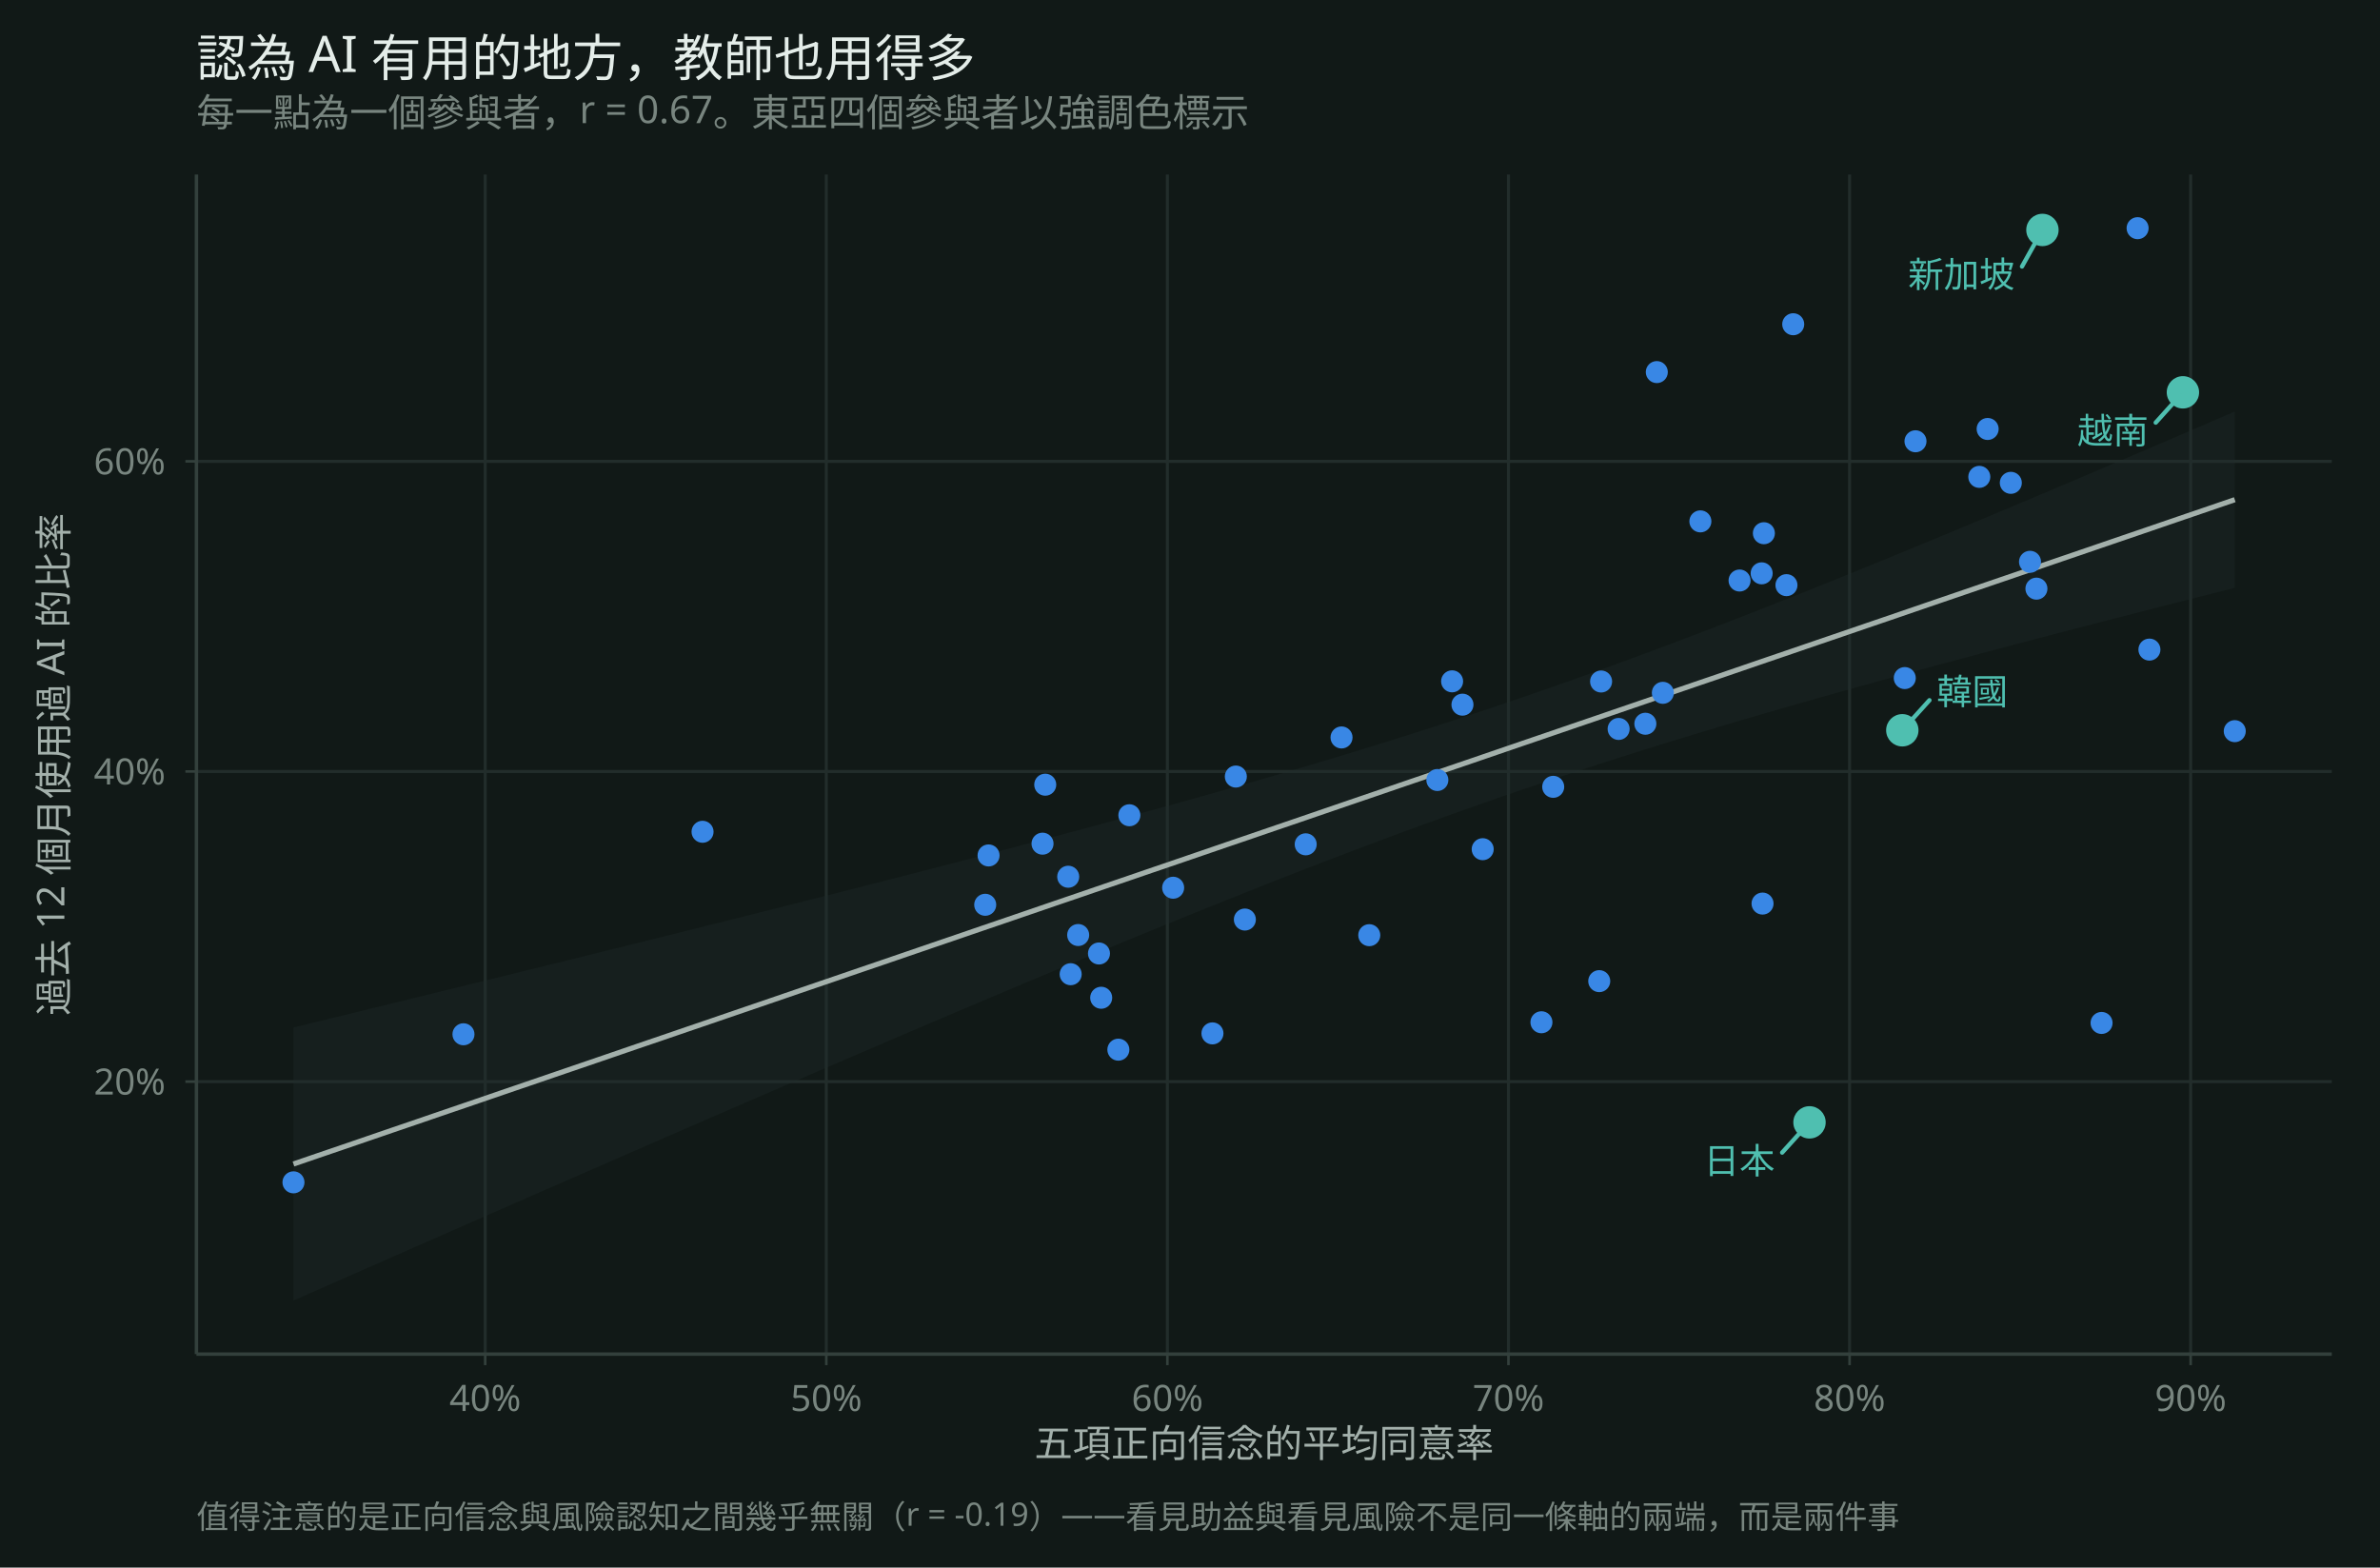
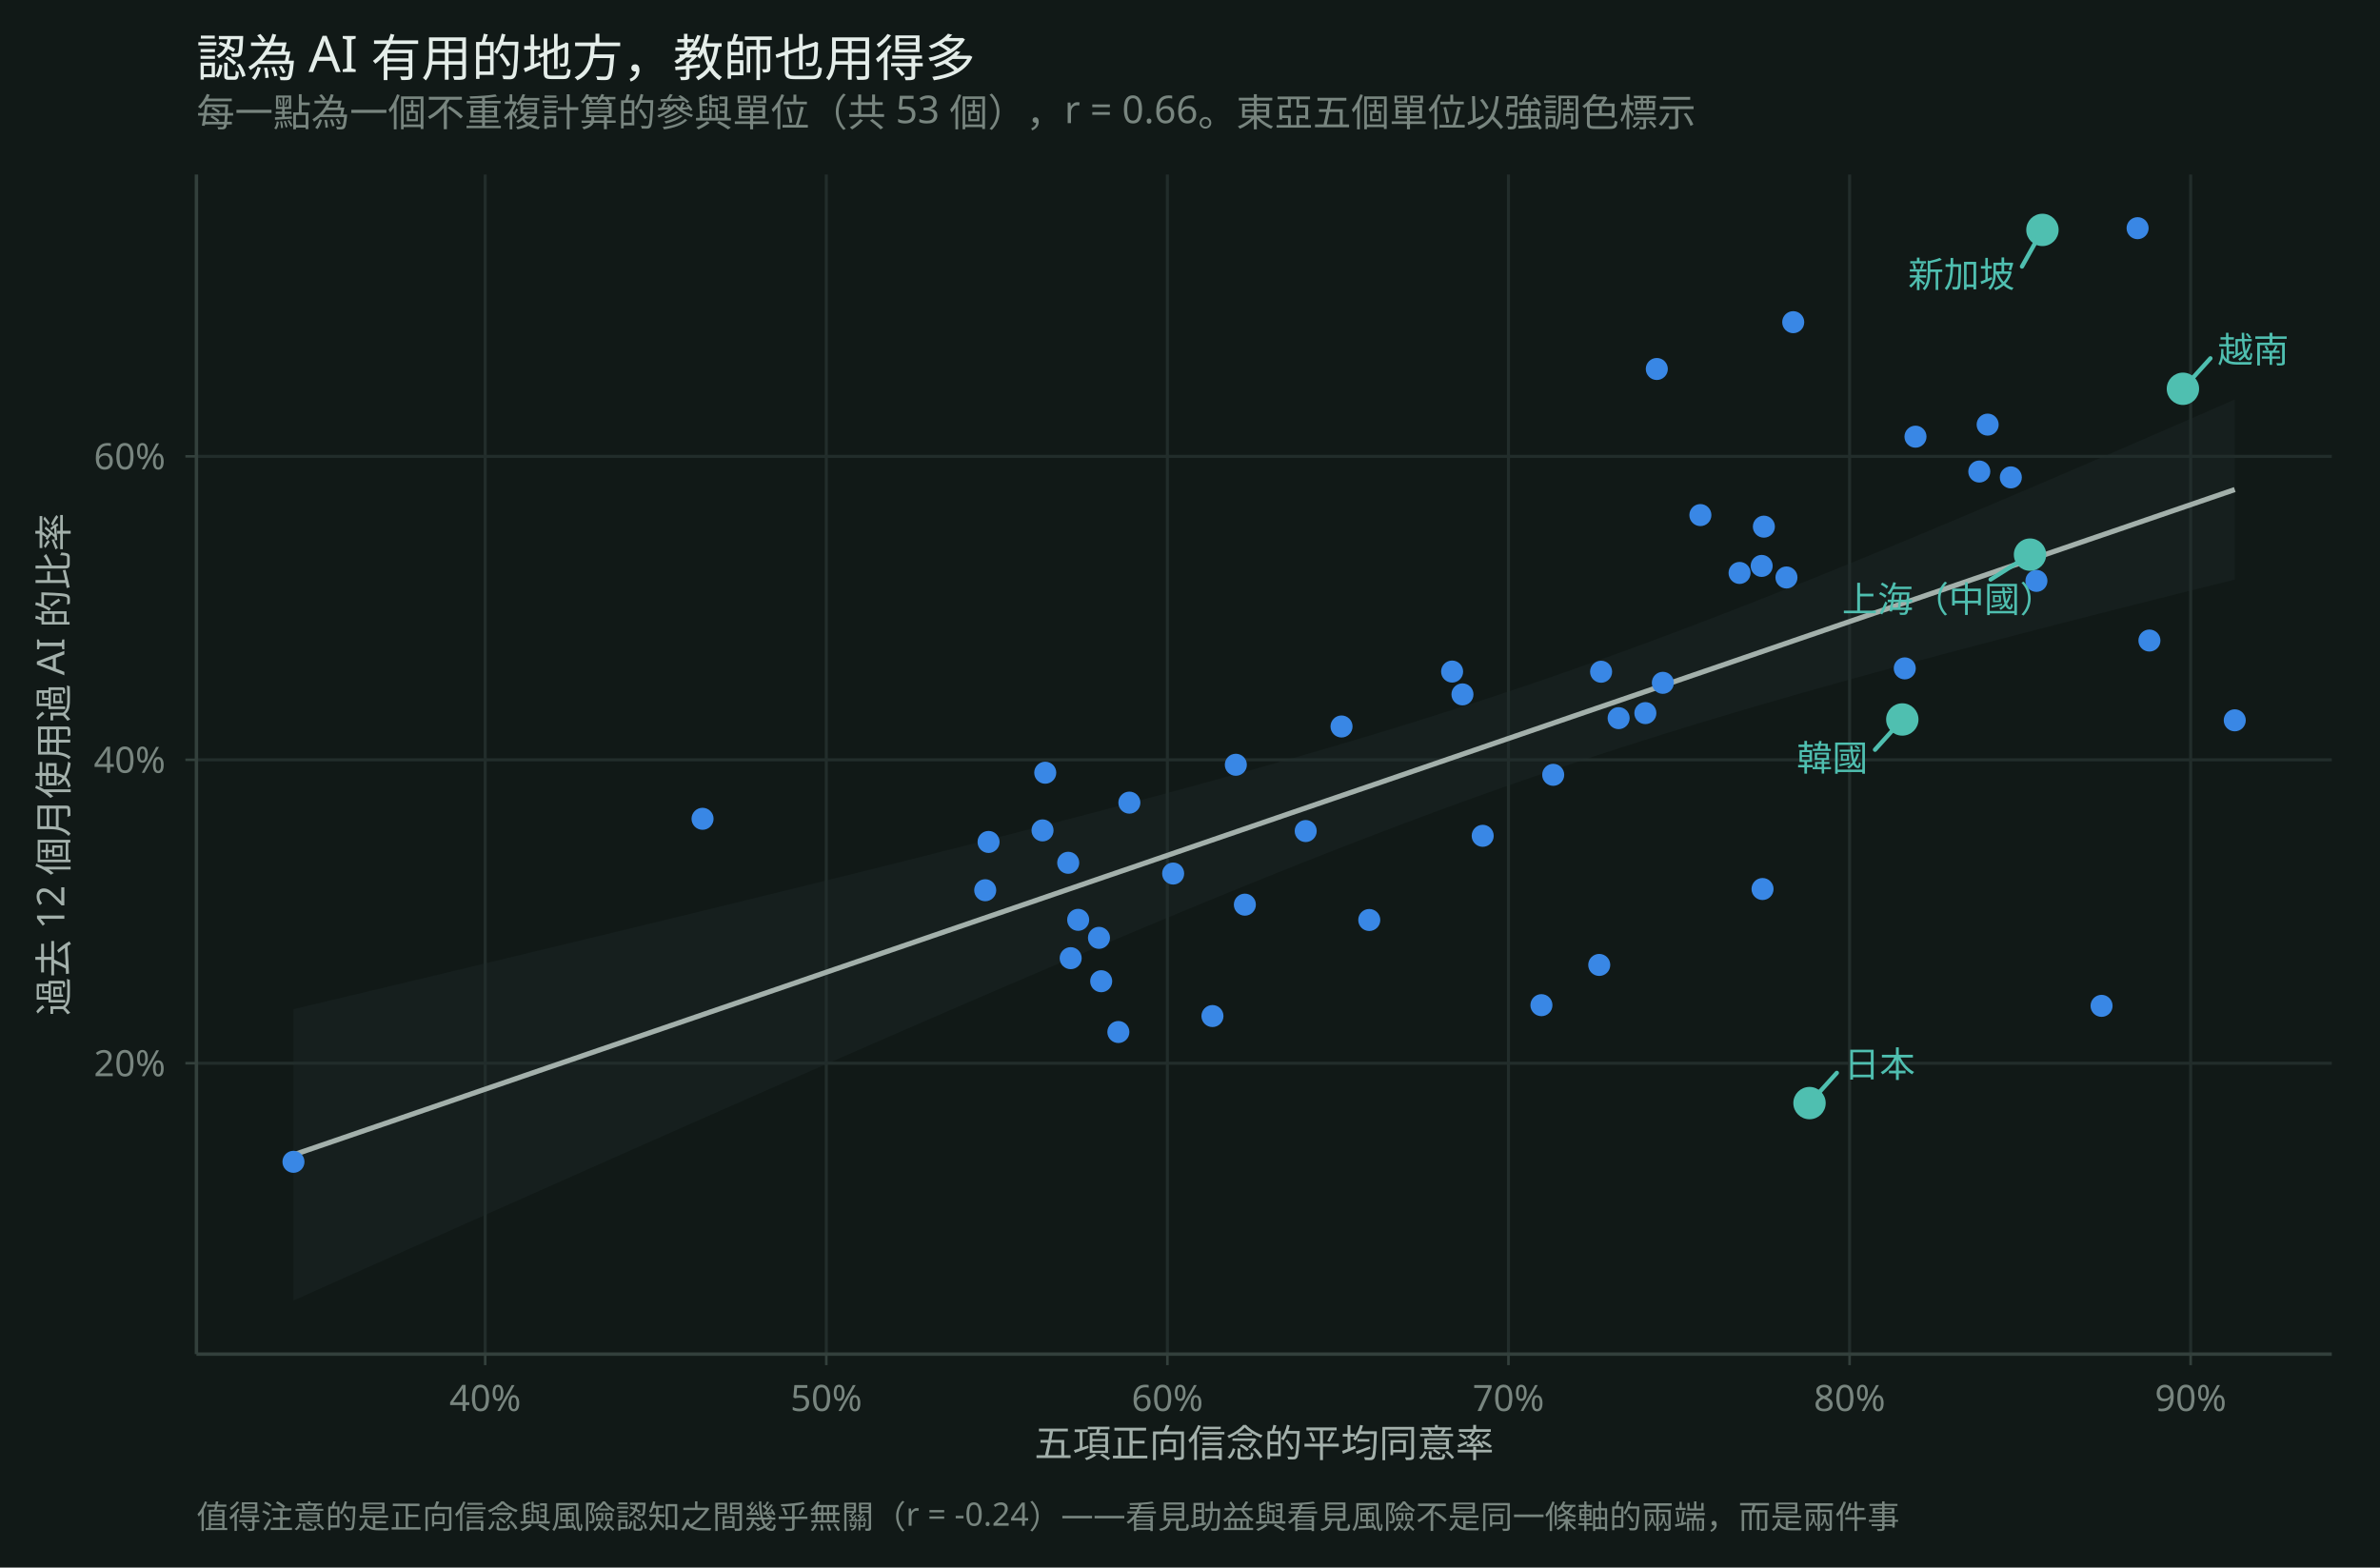
<svg xmlns="http://www.w3.org/2000/svg" width="590.40pt" height="388.80pt" viewBox="0 0 590.40 388.80">
  <g class="svglite">
    <defs>
      <style type="text/css">
    .svglite line, .svglite polyline, .svglite polygon, .svglite path, .svglite rect, .svglite circle {
      fill: none;
      stroke: #000000;
      stroke-linecap: round;
      stroke-linejoin: round;
      stroke-miterlimit: 10.00;
    }
    .svglite text {
      white-space: pre;
    }
    .svglite g.glyphgroup path {
      fill: inherit;
      stroke: none;
    }
  </style>
    </defs>
    <rect width="100%" height="100%" style="stroke: none; fill: #111917;" />
    <defs>
      <clipPath id="cpMC4wMHw1OTAuNDB8MC4wMHwzODguODA=">
        <rect x="0.00" y="0.00" width="590.40" height="388.80" />
      </clipPath>
    </defs>
    <g clip-path="url(#cpMC4wMHw1OTAuNDB8MC4wMHwzODguODA=)">
      <rect x="0" y="0.00" width="590.40" height="388.80" style="stroke-width: 1.07; stroke: none; fill: #111917;" />
    </g>
    <defs>
      <clipPath id="cpNDguNzN8NTc4LjQ0fDQzLjMwfDMzNS45MA==">
        <rect x="48.73" y="43.30" width="529.72" height="292.59" />
      </clipPath>
    </defs>
    <g clip-path="url(#cpNDguNzN8NTc4LjQ0fDQzLjMwfDMzNS45MA==)">
      <rect x="48.73" y="43.30" width="529.72" height="292.59" style="stroke-width: 1.07; stroke: none; fill: #111917;" />
-       <polyline points="48.73,268.30 578.44,268.30 " style="stroke-width: 0.75; stroke: #222D2B; stroke-linecap: butt;" />
-       <polyline points="48.73,191.37 578.44,191.37 " style="stroke-width: 0.75; stroke: #222D2B; stroke-linecap: butt;" />
-       <polyline points="48.73,114.44 578.44,114.44 " style="stroke-width: 0.75; stroke: #222D2B; stroke-linecap: butt;" />
+       <polyline points="48.73,263.74 578.44,263.74 " style="stroke-width: 0.75; stroke: #222D2B; stroke-linecap: butt;" />
+       <polyline points="48.73,188.47 578.44,188.47 " style="stroke-width: 0.75; stroke: #222D2B; stroke-linecap: butt;" />
+       <polyline points="48.73,113.20 578.44,113.20 " style="stroke-width: 0.75; stroke: #222D2B; stroke-linecap: butt;" />
      <polyline points="120.36,335.90 120.36,43.30 " style="stroke-width: 0.75; stroke: #222D2B; stroke-linecap: butt;" />
      <polyline points="204.98,335.90 204.98,43.30 " style="stroke-width: 0.75; stroke: #222D2B; stroke-linecap: butt;" />
      <polyline points="289.59,335.90 289.59,43.30 " style="stroke-width: 0.75; stroke: #222D2B; stroke-linecap: butt;" />
      <polyline points="374.20,335.90 374.20,43.30 " style="stroke-width: 0.75; stroke: #222D2B; stroke-linecap: butt;" />
      <polyline points="458.82,335.90 458.82,43.30 " style="stroke-width: 0.75; stroke: #222D2B; stroke-linecap: butt;" />
      <polyline points="543.43,335.90 543.43,43.30 " style="stroke-width: 0.75; stroke: #222D2B; stroke-linecap: butt;" />
-       <polygon points="72.80,254.88 78.90,253.39 85.00,251.91 91.09,250.42 97.19,248.93 103.28,247.44 109.38,245.94 115.47,244.45 121.57,242.95 127.67,241.45 133.76,239.95 139.86,238.45 145.95,236.94 152.05,235.43 158.14,233.92 164.24,232.41 170.34,230.89 176.43,229.36 182.53,227.84 188.62,226.31 194.72,224.77 200.81,223.23 206.91,221.69 213.01,220.14 219.10,218.58 225.20,217.02 231.29,215.45 237.39,213.87 243.48,212.28 249.58,210.68 255.68,209.08 261.77,207.46 267.87,205.83 273.96,204.19 280.06,202.54 286.15,200.87 292.25,199.18 298.35,197.48 304.44,195.76 310.54,194.02 316.63,192.25 322.73,190.46 328.82,188.64 334.92,186.80 341.02,184.93 347.11,183.03 353.21,181.09 359.30,179.12 365.40,177.12 371.49,175.08 377.59,173.01 383.69,170.90 389.78,168.76 395.88,166.58 401.97,164.36 408.07,162.12 414.16,159.84 420.26,157.53 426.36,155.19 432.45,152.83 438.55,150.44 444.64,148.03 450.74,145.59 456.84,143.14 462.93,140.66 469.03,138.17 475.12,135.66 481.22,133.14 487.31,130.61 493.41,128.06 499.51,125.50 505.60,122.93 511.70,120.35 517.79,117.77 523.89,115.17 529.98,112.57 536.08,109.96 542.18,107.34 548.27,104.72 554.37,102.09 554.37,145.82 548.27,147.36 542.18,148.91 536.08,150.46 529.98,152.03 523.89,153.59 517.79,155.17 511.70,156.75 505.60,158.35 499.51,159.95 493.41,161.56 487.31,163.19 481.22,164.82 475.12,166.47 469.03,168.14 462.93,169.82 456.84,171.52 450.74,173.24 444.64,174.97 438.55,176.73 432.45,178.51 426.36,180.32 420.26,182.16 414.16,184.02 408.07,185.91 401.97,187.84 395.88,189.79 389.78,191.79 383.69,193.81 377.59,195.88 371.49,197.97 365.40,200.11 359.30,202.28 353.21,204.48 347.11,206.72 341.02,208.99 334.92,211.29 328.82,213.62 322.73,215.97 316.63,218.35 310.54,220.76 304.44,223.19 298.35,225.64 292.25,228.11 286.15,230.59 280.06,233.09 273.96,235.61 267.87,238.14 261.77,240.69 255.68,243.24 249.58,245.81 243.48,248.38 237.39,250.97 231.29,253.56 225.20,256.16 219.10,258.77 213.01,261.39 206.91,264.01 200.81,266.63 194.72,269.27 188.62,271.90 182.53,274.54 176.43,277.19 170.34,279.84 164.24,282.49 158.14,285.15 152.05,287.81 145.95,290.47 139.86,293.14 133.76,295.80 127.67,298.47 121.57,301.15 115.47,303.82 109.38,306.50 103.28,309.18 97.19,311.86 91.09,314.54 85.00,317.22 78.90,319.91 72.80,322.60 " style="stroke-width: 0.00; stroke: none; stroke-linecap: butt; fill: #222D2B; fill-opacity: 0.35;" />
-       <polyline points="72.80,254.88 78.90,253.39 85.00,251.91 91.09,250.42 97.19,248.93 103.28,247.44 109.38,245.94 115.47,244.45 121.57,242.95 127.67,241.45 133.76,239.95 139.86,238.45 145.95,236.94 152.05,235.43 158.14,233.92 164.24,232.41 170.34,230.89 176.43,229.36 182.53,227.84 188.62,226.31 194.72,224.77 200.81,223.23 206.91,221.69 213.01,220.14 219.10,218.58 225.20,217.02 231.29,215.45 237.39,213.87 243.48,212.28 249.58,210.68 255.68,209.08 261.77,207.46 267.87,205.83 273.96,204.19 280.06,202.54 286.15,200.87 292.25,199.18 298.35,197.48 304.44,195.76 310.54,194.02 316.63,192.25 322.73,190.46 328.82,188.64 334.92,186.80 341.02,184.93 347.11,183.03 353.21,181.09 359.30,179.12 365.40,177.12 371.49,175.08 377.59,173.01 383.69,170.90 389.78,168.76 395.88,166.58 401.97,164.36 408.07,162.12 414.16,159.84 420.26,157.53 426.36,155.19 432.45,152.83 438.55,150.44 444.64,148.03 450.74,145.59 456.84,143.14 462.93,140.66 469.03,138.17 475.12,135.66 481.22,133.14 487.31,130.61 493.41,128.06 499.51,125.50 505.60,122.93 511.70,120.35 517.79,117.77 523.89,115.17 529.98,112.57 536.08,109.96 542.18,107.34 548.27,104.72 554.37,102.09 " style="stroke-width: 1.28; stroke: none; stroke-linecap: butt;" />
-       <polyline points="554.37,145.82 548.27,147.36 542.18,148.91 536.08,150.46 529.98,152.03 523.89,153.59 517.79,155.17 511.70,156.75 505.60,158.35 499.51,159.95 493.41,161.56 487.31,163.19 481.22,164.82 475.12,166.47 469.03,168.14 462.93,169.82 456.84,171.52 450.74,173.24 444.64,174.97 438.55,176.73 432.45,178.51 426.36,180.32 420.26,182.16 414.16,184.02 408.07,185.91 401.97,187.84 395.88,189.79 389.78,191.79 383.69,193.81 377.59,195.88 371.49,197.97 365.40,200.11 359.30,202.28 353.21,204.48 347.11,206.72 341.02,208.99 334.92,211.29 328.82,213.62 322.73,215.97 316.63,218.35 310.54,220.76 304.44,223.19 298.35,225.64 292.25,228.11 286.15,230.59 280.06,233.09 273.96,235.61 267.87,238.14 261.77,240.69 255.68,243.24 249.58,245.81 243.48,248.38 237.39,250.97 231.29,253.56 225.20,256.16 219.10,258.77 213.01,261.39 206.91,264.01 200.81,266.63 194.72,269.27 188.62,271.90 182.53,274.54 176.43,277.19 170.34,279.84 164.24,282.49 158.14,285.15 152.05,287.81 145.95,290.47 139.86,293.14 133.76,295.80 127.67,298.47 121.57,301.15 115.47,303.82 109.38,306.50 103.28,309.18 97.19,311.86 91.09,314.54 85.00,317.22 78.90,319.91 72.80,322.60 " style="stroke-width: 1.28; stroke: none; stroke-linecap: butt;" />
-       <polyline points="72.80,288.74 78.90,286.65 85.00,284.57 91.09,282.48 97.19,280.39 103.28,278.31 109.38,276.22 115.47,274.14 121.57,272.05 127.67,269.96 133.76,267.88 139.86,265.79 145.95,263.71 152.05,261.62 158.14,259.53 164.24,257.45 170.34,255.36 176.43,253.28 182.53,251.19 188.62,249.11 194.72,247.02 200.81,244.93 206.91,242.85 213.01,240.76 219.10,238.68 225.20,236.59 231.29,234.50 237.39,232.42 243.48,230.33 249.58,228.25 255.68,226.16 261.77,224.07 267.87,221.99 273.96,219.90 280.06,217.82 286.15,215.73 292.25,213.65 298.35,211.56 304.44,209.47 310.54,207.39 316.63,205.30 322.73,203.22 328.82,201.13 334.92,199.04 341.02,196.96 347.11,194.87 353.21,192.79 359.30,190.70 365.40,188.62 371.49,186.53 377.59,184.44 383.69,182.36 389.78,180.27 395.88,178.19 401.97,176.10 408.07,174.01 414.16,171.93 420.26,169.84 426.36,167.76 432.45,165.67 438.55,163.58 444.64,161.50 450.74,159.41 456.84,157.33 462.93,155.24 469.03,153.16 475.12,151.07 481.22,148.98 487.31,146.90 493.41,144.81 499.51,142.73 505.60,140.64 511.70,138.55 517.79,136.47 523.89,134.38 529.98,132.30 536.08,130.21 542.18,128.12 548.27,126.04 554.37,123.95 " style="stroke-width: 1.28; stroke: #A3B0AB; stroke-linecap: butt;" />
-       <circle cx="431.53" cy="144.00" r="2.38" style="stroke-width: 0.71; stroke: #3987E5; fill: #3987E5;" />
+       <polygon points="72.80,250.34 78.90,248.89 85.00,247.44 91.09,245.99 97.19,244.53 103.28,243.08 109.38,241.62 115.47,240.16 121.57,238.69 127.67,237.23 133.76,235.76 139.86,234.29 145.95,232.82 152.05,231.35 158.14,229.87 164.24,228.39 170.34,226.91 176.43,225.42 182.53,223.93 188.62,222.44 194.72,220.94 200.81,219.44 206.91,217.93 213.01,216.42 219.10,214.90 225.20,213.37 231.29,211.84 237.39,210.30 243.48,208.75 249.58,207.20 255.68,205.63 261.77,204.06 267.87,202.47 273.96,200.87 280.06,199.26 286.15,197.64 292.25,195.99 298.35,194.33 304.44,192.66 310.54,190.96 316.63,189.24 322.73,187.49 328.82,185.72 334.92,183.92 341.02,182.10 347.11,180.24 353.21,178.34 359.30,176.41 365.40,174.45 371.49,172.45 377.59,170.41 383.69,168.33 389.78,166.21 395.88,164.05 401.97,161.85 408.07,159.62 414.16,157.35 420.26,155.04 426.36,152.71 432.45,150.34 438.55,147.95 444.64,145.52 450.74,143.08 456.84,140.61 462.93,138.12 469.03,135.61 475.12,133.08 481.22,130.53 487.31,127.97 493.41,125.40 499.51,122.81 505.60,120.22 511.70,117.61 517.79,114.99 523.89,112.36 529.98,109.73 536.08,107.08 542.18,104.43 548.27,101.78 554.37,99.11 554.37,143.77 548.27,145.28 542.18,146.80 536.08,148.33 529.98,149.87 523.89,151.41 517.79,152.96 511.70,154.52 505.60,156.09 499.51,157.67 493.41,159.26 487.31,160.87 481.22,162.48 475.12,164.12 469.03,165.77 462.93,167.43 456.84,169.12 450.74,170.83 444.64,172.56 438.55,174.32 432.45,176.10 426.36,177.91 420.26,179.75 414.16,181.63 408.07,183.54 401.97,185.48 395.88,187.46 389.78,189.48 383.69,191.54 377.59,193.64 371.49,195.77 365.40,197.95 359.30,200.16 353.21,202.41 347.11,204.70 341.02,207.02 334.92,209.37 328.82,211.74 322.73,214.15 316.63,216.59 310.54,219.04 304.44,221.52 298.35,224.02 292.25,226.54 286.15,229.08 280.06,231.63 273.96,234.19 267.87,236.77 261.77,239.37 255.68,241.97 249.58,244.58 243.48,247.20 237.39,249.83 231.29,252.47 225.20,255.12 219.10,257.77 213.01,260.43 206.91,263.10 200.81,265.77 194.72,268.44 188.62,271.12 182.53,273.81 176.43,276.49 170.34,279.18 164.24,281.88 158.14,284.58 152.05,287.28 145.95,289.98 139.86,292.69 133.76,295.40 127.67,298.11 121.57,300.82 115.47,303.54 109.38,306.26 103.28,308.98 97.19,311.70 91.09,314.42 85.00,317.14 78.90,319.87 72.80,322.60 " style="stroke-width: 0.00; stroke: none; stroke-linecap: butt; fill: #222D2B; fill-opacity: 0.35;" />
+       <polyline points="72.80,250.34 78.90,248.89 85.00,247.44 91.09,245.99 97.19,244.53 103.28,243.08 109.38,241.62 115.47,240.16 121.57,238.69 127.67,237.23 133.76,235.76 139.86,234.29 145.95,232.82 152.05,231.35 158.14,229.87 164.24,228.39 170.34,226.91 176.43,225.42 182.53,223.93 188.62,222.44 194.72,220.94 200.81,219.44 206.91,217.93 213.01,216.42 219.10,214.90 225.20,213.37 231.29,211.84 237.39,210.30 243.48,208.75 249.58,207.20 255.68,205.63 261.77,204.06 267.87,202.47 273.96,200.87 280.06,199.26 286.15,197.64 292.25,195.99 298.35,194.33 304.44,192.66 310.54,190.96 316.63,189.24 322.73,187.49 328.82,185.72 334.92,183.92 341.02,182.10 347.11,180.24 353.21,178.34 359.30,176.41 365.40,174.45 371.49,172.45 377.59,170.41 383.69,168.33 389.78,166.21 395.88,164.05 401.97,161.85 408.07,159.62 414.16,157.35 420.26,155.04 426.36,152.71 432.45,150.34 438.55,147.95 444.64,145.52 450.74,143.08 456.84,140.61 462.93,138.12 469.03,135.61 475.12,133.08 481.22,130.53 487.31,127.97 493.41,125.40 499.51,122.81 505.60,120.22 511.70,117.61 517.79,114.99 523.89,112.36 529.98,109.73 536.08,107.08 542.18,104.43 548.27,101.78 554.37,99.11 " style="stroke-width: 1.28; stroke: none; stroke-linecap: butt;" />
+       <polyline points="554.37,143.77 548.27,145.28 542.18,146.80 536.08,148.33 529.98,149.87 523.89,151.41 517.79,152.96 511.70,154.52 505.60,156.09 499.51,157.67 493.41,159.26 487.31,160.87 481.22,162.48 475.12,164.12 469.03,165.77 462.93,167.43 456.84,169.12 450.74,170.83 444.64,172.56 438.55,174.32 432.45,176.10 426.36,177.91 420.26,179.75 414.16,181.63 408.07,183.54 401.97,185.48 395.88,187.46 389.78,189.48 383.69,191.54 377.59,193.64 371.49,195.77 365.40,197.95 359.30,200.16 353.21,202.41 347.11,204.70 341.02,207.02 334.92,209.37 328.82,211.74 322.73,214.15 316.63,216.59 310.54,219.04 304.44,221.52 298.35,224.02 292.25,226.54 286.15,229.08 280.06,231.63 273.96,234.19 267.87,236.77 261.77,239.37 255.68,241.97 249.58,244.58 243.48,247.20 237.39,249.83 231.29,252.47 225.20,255.12 219.10,257.77 213.01,260.43 206.91,263.10 200.81,265.77 194.72,268.44 188.62,271.12 182.53,273.81 176.43,276.49 170.34,279.18 164.24,281.88 158.14,284.58 152.05,287.28 145.95,289.98 139.86,292.69 133.76,295.40 127.67,298.11 121.57,300.82 115.47,303.54 109.38,306.26 103.28,308.98 97.19,311.70 91.09,314.42 85.00,317.14 78.90,319.87 72.80,322.60 " style="stroke-width: 1.28; stroke: none; stroke-linecap: butt;" />
+       <polyline points="72.80,286.47 78.90,284.38 85.00,282.29 91.09,280.20 97.19,278.12 103.28,276.03 109.38,273.94 115.47,271.85 121.57,269.76 127.67,267.67 133.76,265.58 139.86,263.49 145.95,261.40 152.05,259.31 158.14,257.23 164.24,255.14 170.34,253.05 176.43,250.96 182.53,248.87 188.62,246.78 194.72,244.69 200.81,242.60 206.91,240.51 213.01,238.42 219.10,236.34 225.20,234.25 231.29,232.16 237.39,230.07 243.48,227.98 249.58,225.89 255.68,223.80 261.77,221.71 267.87,219.62 273.96,217.53 280.06,215.45 286.15,213.36 292.25,211.27 298.35,209.18 304.44,207.09 310.54,205.00 316.63,202.91 322.73,200.82 328.82,198.73 334.92,196.64 341.02,194.56 347.11,192.47 353.21,190.38 359.30,188.29 365.40,186.20 371.49,184.11 377.59,182.02 383.69,179.93 389.78,177.84 395.88,175.75 401.97,173.67 408.07,171.58 414.16,169.49 420.26,167.40 426.36,165.31 432.45,163.22 438.55,161.13 444.64,159.04 450.74,156.95 456.84,154.86 462.93,152.78 469.03,150.69 475.12,148.60 481.22,146.51 487.31,144.42 493.41,142.33 499.51,140.24 505.60,138.15 511.70,136.06 517.79,133.97 523.89,131.89 529.98,129.80 536.08,127.71 542.18,125.62 548.27,123.53 554.37,121.44 " style="stroke-width: 1.28; stroke: #A3B0AB; stroke-linecap: butt;" />
+       <circle cx="431.53" cy="142.12" r="2.38" style="stroke-width: 0.71; stroke: #3987E5; fill: #3987E5;" />
      <circle cx="530.27" cy="56.60" r="2.38" style="stroke-width: 0.71; stroke: #3987E5; fill: #3987E5;" />
-       <circle cx="411.00" cy="92.30" r="2.38" style="stroke-width: 0.71; stroke: #3987E5; fill: #3987E5;" />
-       <circle cx="259.29" cy="194.65" r="2.38" style="stroke-width: 0.71; stroke: #3987E5; fill: #3987E5;" />
-       <circle cx="498.82" cy="119.77" r="2.38" style="stroke-width: 0.71; stroke: #3987E5; fill: #3987E5;" />
-       <circle cx="264.99" cy="217.48" r="2.38" style="stroke-width: 0.71; stroke: #3987E5; fill: #3987E5;" />
-       <circle cx="356.56" cy="193.49" r="2.38" style="stroke-width: 0.71; stroke: #3987E5; fill: #3987E5;" />
-       <circle cx="114.97" cy="256.56" r="2.38" style="stroke-width: 0.71; stroke: #3987E5; fill: #3987E5;" />
-       <circle cx="277.43" cy="260.38" r="2.38" style="stroke-width: 0.71; stroke: #3987E5; fill: #3987E5;" />
-       <circle cx="505.17" cy="146.02" r="2.38" style="stroke-width: 0.71; stroke: #3987E5; fill: #3987E5;" />
-       <circle cx="421.81" cy="129.33" r="2.38" style="stroke-width: 0.71; stroke: #3987E5; fill: #3987E5;" />
-       <circle cx="475.17" cy="109.46" r="2.38" style="stroke-width: 0.71; stroke: #3987E5; fill: #3987E5;" />
-       <circle cx="437.56" cy="132.27" r="2.38" style="stroke-width: 0.71; stroke: #3987E5; fill: #3987E5;" />
-       <circle cx="437.01" cy="142.22" r="2.38" style="stroke-width: 0.71; stroke: #3987E5; fill: #3987E5;" />
-       <circle cx="443.16" cy="145.15" r="2.38" style="stroke-width: 0.71; stroke: #3987E5; fill: #3987E5;" />
-       <circle cx="503.58" cy="139.36" r="2.38" style="stroke-width: 0.71; stroke: #3987E5; fill: #3987E5;" />
-       <circle cx="437.23" cy="224.14" r="2.38" style="stroke-width: 0.71; stroke: #3987E5; fill: #3987E5;" />
-       <circle cx="397.18" cy="169.05" r="2.38" style="stroke-width: 0.71; stroke: #3987E5; fill: #3987E5;" />
-       <circle cx="174.28" cy="206.33" r="2.38" style="stroke-width: 0.71; stroke: #3987E5; fill: #3987E5;" />
-       <circle cx="258.62" cy="209.28" r="2.38" style="stroke-width: 0.71; stroke: #3987E5; fill: #3987E5;" />
-       <circle cx="367.81" cy="210.65" r="2.38" style="stroke-width: 0.71; stroke: #3987E5; fill: #3987E5;" />
-       <circle cx="265.60" cy="241.66" r="2.38" style="stroke-width: 0.71; stroke: #3987E5; fill: #3987E5;" />
-       <circle cx="72.80" cy="293.29" r="2.38" style="stroke-width: 0.71; stroke: #3987E5; fill: #3987E5;" />
-       <circle cx="291.02" cy="220.21" r="2.38" style="stroke-width: 0.71; stroke: #3987E5; fill: #3987E5;" />
-       <circle cx="300.77" cy="256.34" r="2.38" style="stroke-width: 0.71; stroke: #3987E5; fill: #3987E5;" />
-       <circle cx="382.38" cy="253.58" r="2.38" style="stroke-width: 0.71; stroke: #3987E5; fill: #3987E5;" />
-       <circle cx="362.79" cy="174.80" r="2.38" style="stroke-width: 0.71; stroke: #3987E5; fill: #3987E5;" />
-       <circle cx="273.17" cy="247.50" r="2.38" style="stroke-width: 0.71; stroke: #3987E5; fill: #3987E5;" />
-       <circle cx="448.88" cy="278.41" r="3.66" style="stroke-width: 0.71; stroke: #4FBFB0; fill: #4FBFB0;" />
-       <circle cx="491.00" cy="118.29" r="2.38" style="stroke-width: 0.71; stroke: #3987E5; fill: #3987E5;" />
-       <circle cx="471.90" cy="181.15" r="3.66" style="stroke-width: 0.71; stroke: #4FBFB0; fill: #4FBFB0;" />
-       <circle cx="385.30" cy="195.18" r="2.38" style="stroke-width: 0.71; stroke: #3987E5; fill: #3987E5;" />
-       <circle cx="323.90" cy="209.44" r="2.38" style="stroke-width: 0.71; stroke: #3987E5; fill: #3987E5;" />
-       <circle cx="396.72" cy="243.38" r="2.38" style="stroke-width: 0.71; stroke: #3987E5; fill: #3987E5;" />
-       <circle cx="332.79" cy="182.93" r="2.38" style="stroke-width: 0.71; stroke: #3987E5; fill: #3987E5;" />
-       <circle cx="472.51" cy="168.20" r="2.38" style="stroke-width: 0.71; stroke: #3987E5; fill: #3987E5;" />
-       <circle cx="272.62" cy="236.52" r="2.38" style="stroke-width: 0.71; stroke: #3987E5; fill: #3987E5;" />
-       <circle cx="280.16" cy="202.23" r="2.38" style="stroke-width: 0.71; stroke: #3987E5; fill: #3987E5;" />
-       <circle cx="306.57" cy="192.63" r="2.38" style="stroke-width: 0.71; stroke: #3987E5; fill: #3987E5;" />
-       <circle cx="444.84" cy="80.43" r="2.38" style="stroke-width: 0.71; stroke: #3987E5; fill: #3987E5;" />
-       <circle cx="412.50" cy="171.86" r="2.38" style="stroke-width: 0.71; stroke: #3987E5; fill: #3987E5;" />
-       <circle cx="308.81" cy="228.10" r="2.38" style="stroke-width: 0.71; stroke: #3987E5; fill: #3987E5;" />
-       <circle cx="360.22" cy="169.01" r="2.38" style="stroke-width: 0.71; stroke: #3987E5; fill: #3987E5;" />
-       <circle cx="554.37" cy="181.37" r="2.38" style="stroke-width: 0.71; stroke: #3987E5; fill: #3987E5;" />
-       <circle cx="506.66" cy="57.04" r="3.66" style="stroke-width: 0.71; stroke: #4FBFB0; fill: #4FBFB0;" />
-       <circle cx="267.46" cy="231.94" r="2.38" style="stroke-width: 0.71; stroke: #3987E5; fill: #3987E5;" />
-       <circle cx="339.67" cy="231.98" r="2.38" style="stroke-width: 0.71; stroke: #3987E5; fill: #3987E5;" />
-       <circle cx="245.23" cy="212.20" r="2.38" style="stroke-width: 0.71; stroke: #3987E5; fill: #3987E5;" />
-       <circle cx="244.40" cy="224.44" r="2.38" style="stroke-width: 0.71; stroke: #3987E5; fill: #3987E5;" />
-       <circle cx="521.33" cy="253.75" r="2.38" style="stroke-width: 0.71; stroke: #3987E5; fill: #3987E5;" />
-       <circle cx="401.53" cy="180.82" r="2.38" style="stroke-width: 0.71; stroke: #3987E5; fill: #3987E5;" />
-       <circle cx="493.07" cy="106.41" r="2.38" style="stroke-width: 0.71; stroke: #3987E5; fill: #3987E5;" />
-       <circle cx="541.51" cy="97.32" r="3.66" style="stroke-width: 0.71; stroke: #4FBFB0; fill: #4FBFB0;" />
-       <circle cx="408.16" cy="179.53" r="2.38" style="stroke-width: 0.71; stroke: #3987E5; fill: #3987E5;" />
-       <circle cx="533.20" cy="161.14" r="2.38" style="stroke-width: 0.71; stroke: #3987E5; fill: #3987E5;" />
-       <line x1="442.09" y1="285.91" x2="448.22" y2="279.13" style="stroke-width: 1.07; stroke: #4FBFB0;" />
-       <line x1="478.63" y1="173.70" x2="472.56" y2="180.42" style="stroke-width: 1.07; stroke: #4FBFB0;" />
-       <line x1="501.59" y1="66.11" x2="506.22" y2="57.82" style="stroke-width: 1.07; stroke: #4FBFB0;" />
-       <line x1="534.76" y1="104.83" x2="540.86" y2="98.05" style="stroke-width: 1.07; stroke: #4FBFB0;" />
-       <text x="431.47" y="291.14" text-anchor="middle" style="font-size: 8.82px;fill: #4FBFB0; font-family: &quot;PingFang HK&quot;;" textLength="17.62px" lengthAdjust="spacingAndGlyphs">日本</text>
-       <text x="489.24" y="174.75" text-anchor="middle" style="font-size: 8.82px;fill: #4FBFB0; font-family: &quot;PingFang HK&quot;;" textLength="17.62px" lengthAdjust="spacingAndGlyphs">韓國</text>
+       <circle cx="411.00" cy="91.53" r="2.38" style="stroke-width: 0.71; stroke: #3987E5; fill: #3987E5;" />
+       <circle cx="259.29" cy="191.68" r="2.38" style="stroke-width: 0.71; stroke: #3987E5; fill: #3987E5;" />
+       <circle cx="498.82" cy="118.42" r="2.38" style="stroke-width: 0.71; stroke: #3987E5; fill: #3987E5;" />
+       <circle cx="264.99" cy="214.02" r="2.38" style="stroke-width: 0.71; stroke: #3987E5; fill: #3987E5;" />
+       <circle cx="277.43" cy="256.00" r="2.38" style="stroke-width: 0.71; stroke: #3987E5; fill: #3987E5;" />
+       <circle cx="505.17" cy="144.09" r="2.38" style="stroke-width: 0.71; stroke: #3987E5; fill: #3987E5;" />
+       <circle cx="421.81" cy="127.77" r="2.38" style="stroke-width: 0.71; stroke: #3987E5; fill: #3987E5;" />
+       <circle cx="475.17" cy="108.32" r="2.38" style="stroke-width: 0.71; stroke: #3987E5; fill: #3987E5;" />
+       <circle cx="437.56" cy="130.64" r="2.38" style="stroke-width: 0.71; stroke: #3987E5; fill: #3987E5;" />
+       <circle cx="437.01" cy="140.38" r="2.38" style="stroke-width: 0.71; stroke: #3987E5; fill: #3987E5;" />
+       <circle cx="443.16" cy="143.25" r="2.38" style="stroke-width: 0.71; stroke: #3987E5; fill: #3987E5;" />
+       <circle cx="503.58" cy="137.58" r="3.66" style="stroke-width: 0.71; stroke: #4FBFB0; fill: #4FBFB0;" />
+       <circle cx="437.23" cy="220.53" r="2.38" style="stroke-width: 0.71; stroke: #3987E5; fill: #3987E5;" />
+       <circle cx="397.18" cy="166.63" r="2.38" style="stroke-width: 0.71; stroke: #3987E5; fill: #3987E5;" />
+       <circle cx="174.28" cy="203.11" r="2.38" style="stroke-width: 0.71; stroke: #3987E5; fill: #3987E5;" />
+       <circle cx="258.62" cy="205.99" r="2.38" style="stroke-width: 0.71; stroke: #3987E5; fill: #3987E5;" />
+       <circle cx="367.81" cy="207.33" r="2.38" style="stroke-width: 0.71; stroke: #3987E5; fill: #3987E5;" />
+       <circle cx="265.60" cy="237.68" r="2.38" style="stroke-width: 0.71; stroke: #3987E5; fill: #3987E5;" />
+       <circle cx="72.80" cy="288.20" r="2.38" style="stroke-width: 0.71; stroke: #3987E5; fill: #3987E5;" />
+       <circle cx="291.02" cy="216.69" r="2.38" style="stroke-width: 0.71; stroke: #3987E5; fill: #3987E5;" />
+       <circle cx="300.77" cy="252.04" r="2.38" style="stroke-width: 0.71; stroke: #3987E5; fill: #3987E5;" />
+       <circle cx="382.38" cy="249.34" r="2.38" style="stroke-width: 0.71; stroke: #3987E5; fill: #3987E5;" />
+       <circle cx="362.79" cy="172.25" r="2.38" style="stroke-width: 0.71; stroke: #3987E5; fill: #3987E5;" />
+       <circle cx="273.17" cy="243.40" r="2.38" style="stroke-width: 0.71; stroke: #3987E5; fill: #3987E5;" />
+       <circle cx="448.88" cy="273.63" r="3.66" style="stroke-width: 0.71; stroke: #4FBFB0; fill: #4FBFB0;" />
+       <circle cx="491.00" cy="116.97" r="2.38" style="stroke-width: 0.71; stroke: #3987E5; fill: #3987E5;" />
+       <circle cx="471.90" cy="178.47" r="3.66" style="stroke-width: 0.71; stroke: #4FBFB0; fill: #4FBFB0;" />
+       <circle cx="385.30" cy="192.20" r="2.38" style="stroke-width: 0.71; stroke: #3987E5; fill: #3987E5;" />
+       <circle cx="323.90" cy="206.15" r="2.38" style="stroke-width: 0.71; stroke: #3987E5; fill: #3987E5;" />
+       <circle cx="396.72" cy="239.36" r="2.38" style="stroke-width: 0.71; stroke: #3987E5; fill: #3987E5;" />
+       <circle cx="332.79" cy="180.21" r="2.38" style="stroke-width: 0.71; stroke: #3987E5; fill: #3987E5;" />
+       <circle cx="472.51" cy="165.80" r="2.38" style="stroke-width: 0.71; stroke: #3987E5; fill: #3987E5;" />
+       <circle cx="272.62" cy="232.64" r="2.38" style="stroke-width: 0.71; stroke: #3987E5; fill: #3987E5;" />
+       <circle cx="280.16" cy="199.10" r="2.38" style="stroke-width: 0.71; stroke: #3987E5; fill: #3987E5;" />
+       <circle cx="306.57" cy="189.71" r="2.38" style="stroke-width: 0.71; stroke: #3987E5; fill: #3987E5;" />
+       <circle cx="444.84" cy="79.92" r="2.38" style="stroke-width: 0.71; stroke: #3987E5; fill: #3987E5;" />
+       <circle cx="412.50" cy="169.38" r="2.38" style="stroke-width: 0.71; stroke: #3987E5; fill: #3987E5;" />
+       <circle cx="308.81" cy="224.41" r="2.38" style="stroke-width: 0.71; stroke: #3987E5; fill: #3987E5;" />
+       <circle cx="360.22" cy="166.59" r="2.38" style="stroke-width: 0.71; stroke: #3987E5; fill: #3987E5;" />
+       <circle cx="554.37" cy="178.68" r="2.38" style="stroke-width: 0.71; stroke: #3987E5; fill: #3987E5;" />
+       <circle cx="506.66" cy="57.03" r="3.66" style="stroke-width: 0.71; stroke: #4FBFB0; fill: #4FBFB0;" />
+       <circle cx="267.46" cy="228.17" r="2.38" style="stroke-width: 0.71; stroke: #3987E5; fill: #3987E5;" />
+       <circle cx="339.67" cy="228.21" r="2.38" style="stroke-width: 0.71; stroke: #3987E5; fill: #3987E5;" />
+       <circle cx="245.23" cy="208.85" r="2.38" style="stroke-width: 0.71; stroke: #3987E5; fill: #3987E5;" />
+       <circle cx="244.40" cy="220.83" r="2.38" style="stroke-width: 0.71; stroke: #3987E5; fill: #3987E5;" />
+       <circle cx="521.33" cy="249.51" r="2.38" style="stroke-width: 0.71; stroke: #3987E5; fill: #3987E5;" />
+       <circle cx="401.53" cy="178.14" r="2.38" style="stroke-width: 0.71; stroke: #3987E5; fill: #3987E5;" />
+       <circle cx="493.07" cy="105.33" r="2.38" style="stroke-width: 0.71; stroke: #3987E5; fill: #3987E5;" />
+       <circle cx="541.51" cy="96.44" r="3.66" style="stroke-width: 0.71; stroke: #4FBFB0; fill: #4FBFB0;" />
+       <circle cx="408.16" cy="176.89" r="2.38" style="stroke-width: 0.71; stroke: #3987E5; fill: #3987E5;" />
+       <circle cx="533.20" cy="158.89" r="2.38" style="stroke-width: 0.71; stroke: #3987E5; fill: #3987E5;" />
+       <line x1="493.81" y1="143.75" x2="502.61" y2="138.20" style="stroke-width: 1.07; stroke: #4FBFB0;" />
+       <line x1="455.65" y1="266.14" x2="449.53" y2="272.91" style="stroke-width: 1.07; stroke: #4FBFB0;" />
+       <line x1="465.13" y1="185.97" x2="471.25" y2="179.20" style="stroke-width: 1.07; stroke: #4FBFB0;" />
+       <line x1="501.59" y1="66.11" x2="506.23" y2="57.81" style="stroke-width: 1.07; stroke: #4FBFB0;" />
+       <line x1="548.33" y1="88.89" x2="542.17" y2="95.72" style="stroke-width: 1.07; stroke: #4FBFB0;" />
+       <text x="483.41" y="151.84" text-anchor="middle" style="font-size: 8.82px;fill: #4FBFB0; font-family: &quot;PingFang HK&quot;;" textLength="52.88px" lengthAdjust="spacingAndGlyphs">上海（中國）</text>
+       <text x="466.26" y="267.20" text-anchor="middle" style="font-size: 8.82px;fill: #4FBFB0; font-family: &quot;PingFang HK&quot;;" textLength="17.62px" lengthAdjust="spacingAndGlyphs">日本</text>
+       <text x="454.52" y="191.20" text-anchor="middle" style="font-size: 8.82px;fill: #4FBFB0; font-family: &quot;PingFang HK&quot;;" textLength="17.62px" lengthAdjust="spacingAndGlyphs">韓國</text>
      <text x="486.57" y="71.28" text-anchor="middle" style="font-size: 8.82px;fill: #4FBFB0; font-family: &quot;PingFang HK&quot;;" textLength="26.44px" lengthAdjust="spacingAndGlyphs">新加坡</text>
-       <text x="524.15" y="110.06" text-anchor="middle" style="font-size: 8.82px;fill: #4FBFB0; font-family: &quot;PingFang HK&quot;;" textLength="17.62px" lengthAdjust="spacingAndGlyphs">越南</text>
+       <text x="558.94" y="89.97" text-anchor="middle" style="font-size: 8.82px;fill: #4FBFB0; font-family: &quot;PingFang HK&quot;;" textLength="17.62px" lengthAdjust="spacingAndGlyphs">越南</text>
    </g>
    <g clip-path="url(#cpMC4wMHw1OTAuNDB8MC4wMHwzODguODA=)">
      <polyline points="48.73,335.90 48.73,43.30 " style="stroke-width: 0.85; stroke: #33403C; stroke-linecap: butt;" />
-       <text x="41.05" y="271.51" text-anchor="end" style="font-size: 9.00px;fill: #78857F; font-family: &quot;PingFang HK&quot;;" textLength="19.55px" lengthAdjust="spacingAndGlyphs">20%</text>
-       <text x="41.05" y="194.59" text-anchor="end" style="font-size: 9.00px;fill: #78857F; font-family: &quot;PingFang HK&quot;;" textLength="19.55px" lengthAdjust="spacingAndGlyphs">40%</text>
-       <text x="41.05" y="117.66" text-anchor="end" style="font-size: 9.00px;fill: #78857F; font-family: &quot;PingFang HK&quot;;" textLength="19.55px" lengthAdjust="spacingAndGlyphs">60%</text>
-       <polyline points="45.99,268.30 48.73,268.30 " style="stroke-width: 0.64; stroke: #33403C; stroke-linecap: butt;" />
-       <polyline points="45.99,191.37 48.73,191.37 " style="stroke-width: 0.64; stroke: #33403C; stroke-linecap: butt;" />
-       <polyline points="45.99,114.44 48.73,114.44 " style="stroke-width: 0.64; stroke: #33403C; stroke-linecap: butt;" />
+       <text x="41.05" y="266.96" text-anchor="end" style="font-size: 9.00px;fill: #78857F; font-family: &quot;PingFang HK&quot;;" textLength="19.55px" lengthAdjust="spacingAndGlyphs">20%</text>
+       <text x="41.05" y="191.69" text-anchor="end" style="font-size: 9.00px;fill: #78857F; font-family: &quot;PingFang HK&quot;;" textLength="19.55px" lengthAdjust="spacingAndGlyphs">40%</text>
+       <text x="41.05" y="116.41" text-anchor="end" style="font-size: 9.00px;fill: #78857F; font-family: &quot;PingFang HK&quot;;" textLength="19.55px" lengthAdjust="spacingAndGlyphs">60%</text>
+       <polyline points="45.99,263.74 48.73,263.74 " style="stroke-width: 0.64; stroke: #33403C; stroke-linecap: butt;" />
+       <polyline points="45.99,188.47 48.73,188.47 " style="stroke-width: 0.64; stroke: #33403C; stroke-linecap: butt;" />
+       <polyline points="45.99,113.20 48.73,113.20 " style="stroke-width: 0.64; stroke: #33403C; stroke-linecap: butt;" />
      <polyline points="48.73,335.90 578.44,335.90 " style="stroke-width: 0.85; stroke: #33403C; stroke-linecap: butt;" />
      <polyline points="120.36,338.64 120.36,335.90 " style="stroke-width: 0.64; stroke: #33403C; stroke-linecap: butt;" />
      <polyline points="204.98,338.64 204.98,335.90 " style="stroke-width: 0.64; stroke: #33403C; stroke-linecap: butt;" />
      <polyline points="289.59,338.64 289.59,335.90 " style="stroke-width: 0.64; stroke: #33403C; stroke-linecap: butt;" />
      <polyline points="374.20,338.64 374.20,335.90 " style="stroke-width: 0.64; stroke: #33403C; stroke-linecap: butt;" />
      <polyline points="458.82,338.64 458.82,335.90 " style="stroke-width: 0.64; stroke: #33403C; stroke-linecap: butt;" />
      <polyline points="543.43,338.64 543.43,335.90 " style="stroke-width: 0.64; stroke: #33403C; stroke-linecap: butt;" />
      <text x="120.36" y="350.00" text-anchor="middle" style="font-size: 9.00px;fill: #78857F; font-family: &quot;PingFang HK&quot;;" textLength="19.55px" lengthAdjust="spacingAndGlyphs">40%</text>
      <text x="204.98" y="350.00" text-anchor="middle" style="font-size: 9.00px;fill: #78857F; font-family: &quot;PingFang HK&quot;;" textLength="19.55px" lengthAdjust="spacingAndGlyphs">50%</text>
      <text x="289.59" y="350.00" text-anchor="middle" style="font-size: 9.00px;fill: #78857F; font-family: &quot;PingFang HK&quot;;" textLength="19.55px" lengthAdjust="spacingAndGlyphs">60%</text>
      <text x="374.20" y="350.00" text-anchor="middle" style="font-size: 9.00px;fill: #78857F; font-family: &quot;PingFang HK&quot;;" textLength="19.06px" lengthAdjust="spacingAndGlyphs">70%</text>
      <text x="458.82" y="350.00" text-anchor="middle" style="font-size: 9.00px;fill: #78857F; font-family: &quot;PingFang HK&quot;;" textLength="19.55px" lengthAdjust="spacingAndGlyphs">80%</text>
      <text x="543.43" y="350.00" text-anchor="middle" style="font-size: 9.00px;fill: #78857F; font-family: &quot;PingFang HK&quot;;" textLength="19.55px" lengthAdjust="spacingAndGlyphs">90%</text>
      <text x="313.59" y="361.44" text-anchor="middle" style="font-size: 9.50px;fill: #A3B0AB; font-family: &quot;PingFang HK&quot;;" textLength="114.00px" lengthAdjust="spacingAndGlyphs">五項正向信念的平均同意率</text>
      <text transform="translate(16.75,189.60) rotate(-90)" text-anchor="middle" style="font-size: 9.50px;fill: #A3B0AB; font-family: &quot;PingFang HK&quot;;" textLength="125.62px" lengthAdjust="spacingAndGlyphs">過去 12 個月使用過 AI 的比率</text>
-       <text x="48.73" y="31.33" style="font-size: 9.50px;fill: #78857F; font-family: &quot;PingFang HK&quot;;" textLength="262.66px" lengthAdjust="spacingAndGlyphs">每一點為一個參與者，r = 0.67。東亞四個參與者以強調色標示</text>
+       <text x="48.73" y="31.33" style="font-size: 9.50px;fill: #78857F; font-family: &quot;PingFang HK&quot;;" textLength="375.88px" lengthAdjust="spacingAndGlyphs">每一點為一個不重複計算的參與單位（共 53 個），r = 0.66。東亞五個單位以強調色標示</text>
      <text x="48.73" y="18.89" style="font-size: 12.50px;fill: #E4EDE9; font-family: &quot;PingFang HK&quot;;" textLength="194.50px" lengthAdjust="spacingAndGlyphs">認為 AI 有用的地方，教師也用得多</text>
-       <text x="48.73" y="379.13" style="font-size: 8.00px;fill: #78857F; font-family: &quot;PingFang HK&quot;;" textLength="424.83px" lengthAdjust="spacingAndGlyphs">值得注意的是正向信念與風險認知之間幾乎無關（r = -0.19）——看見助益與看見風險不是同一條軸的兩端，而是兩件事</text>
+       <text x="48.73" y="379.13" style="font-size: 8.00px;fill: #78857F; font-family: &quot;PingFang HK&quot;;" textLength="426.42px" lengthAdjust="spacingAndGlyphs">值得注意的是正向信念與風險認知之間幾乎無關（r = -0.24）——看見助益與看見風險不是同一條軸的兩端，而是兩件事</text>
    </g>
  </g>
</svg>
